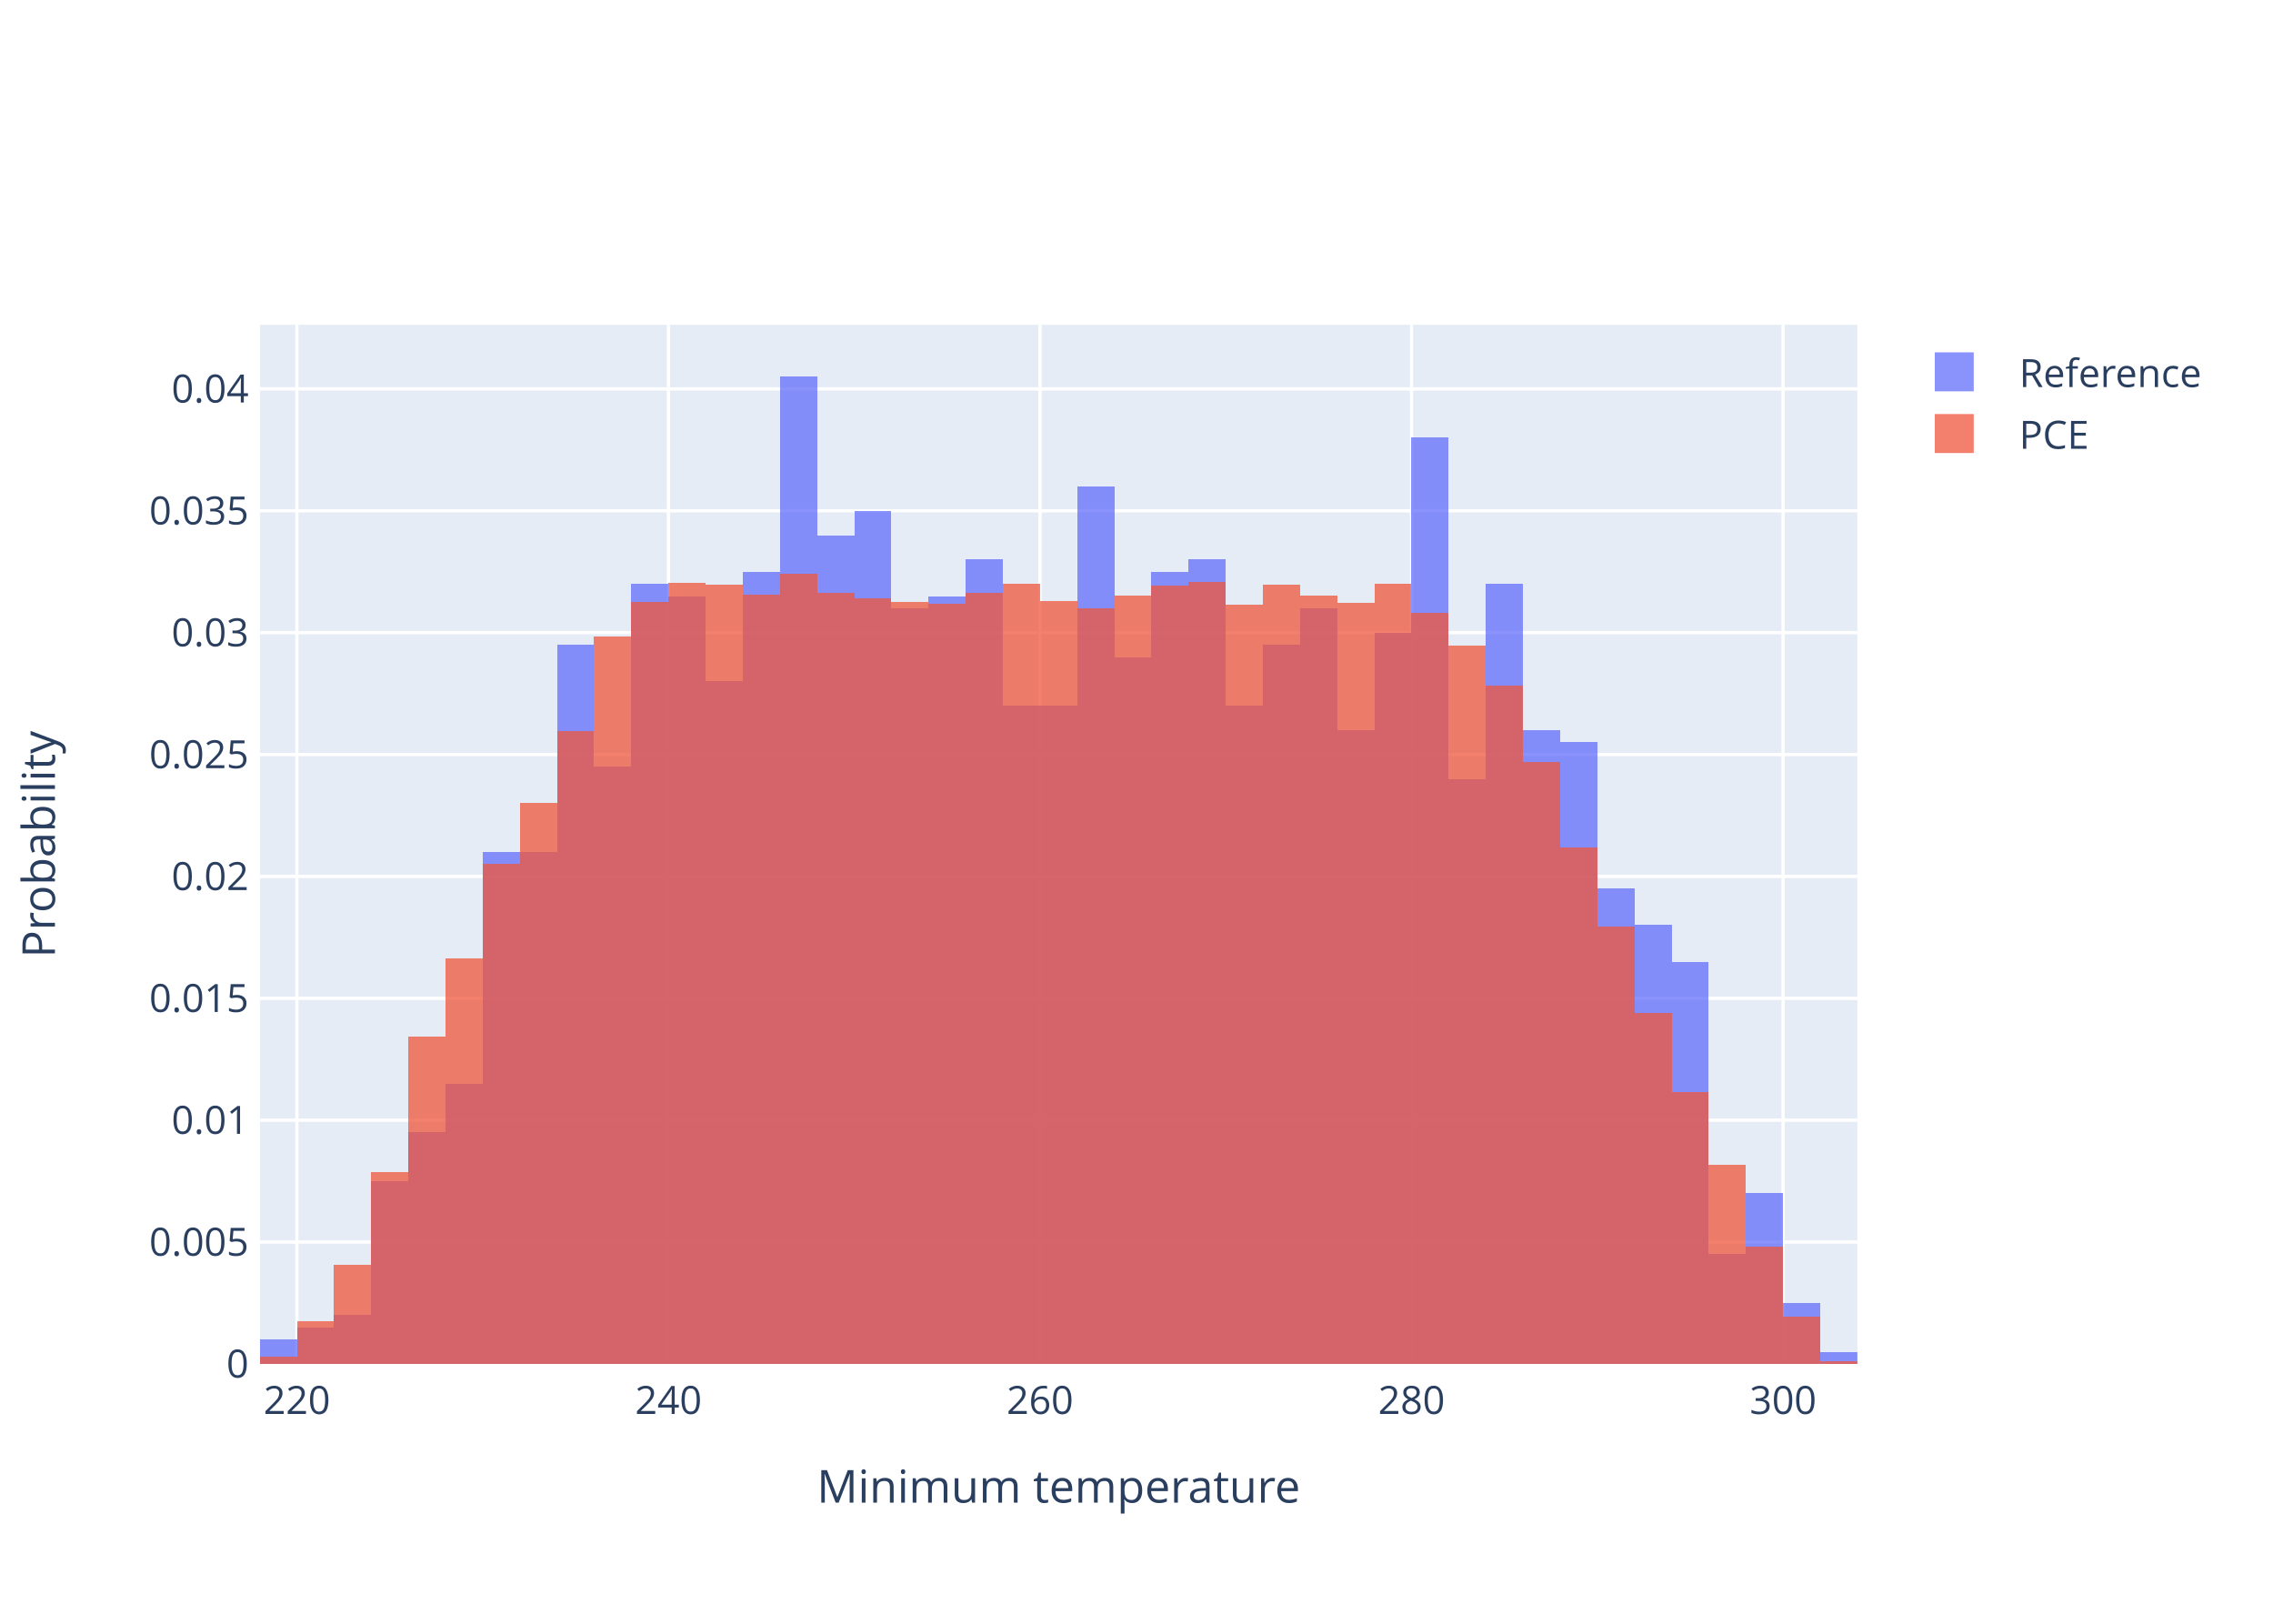
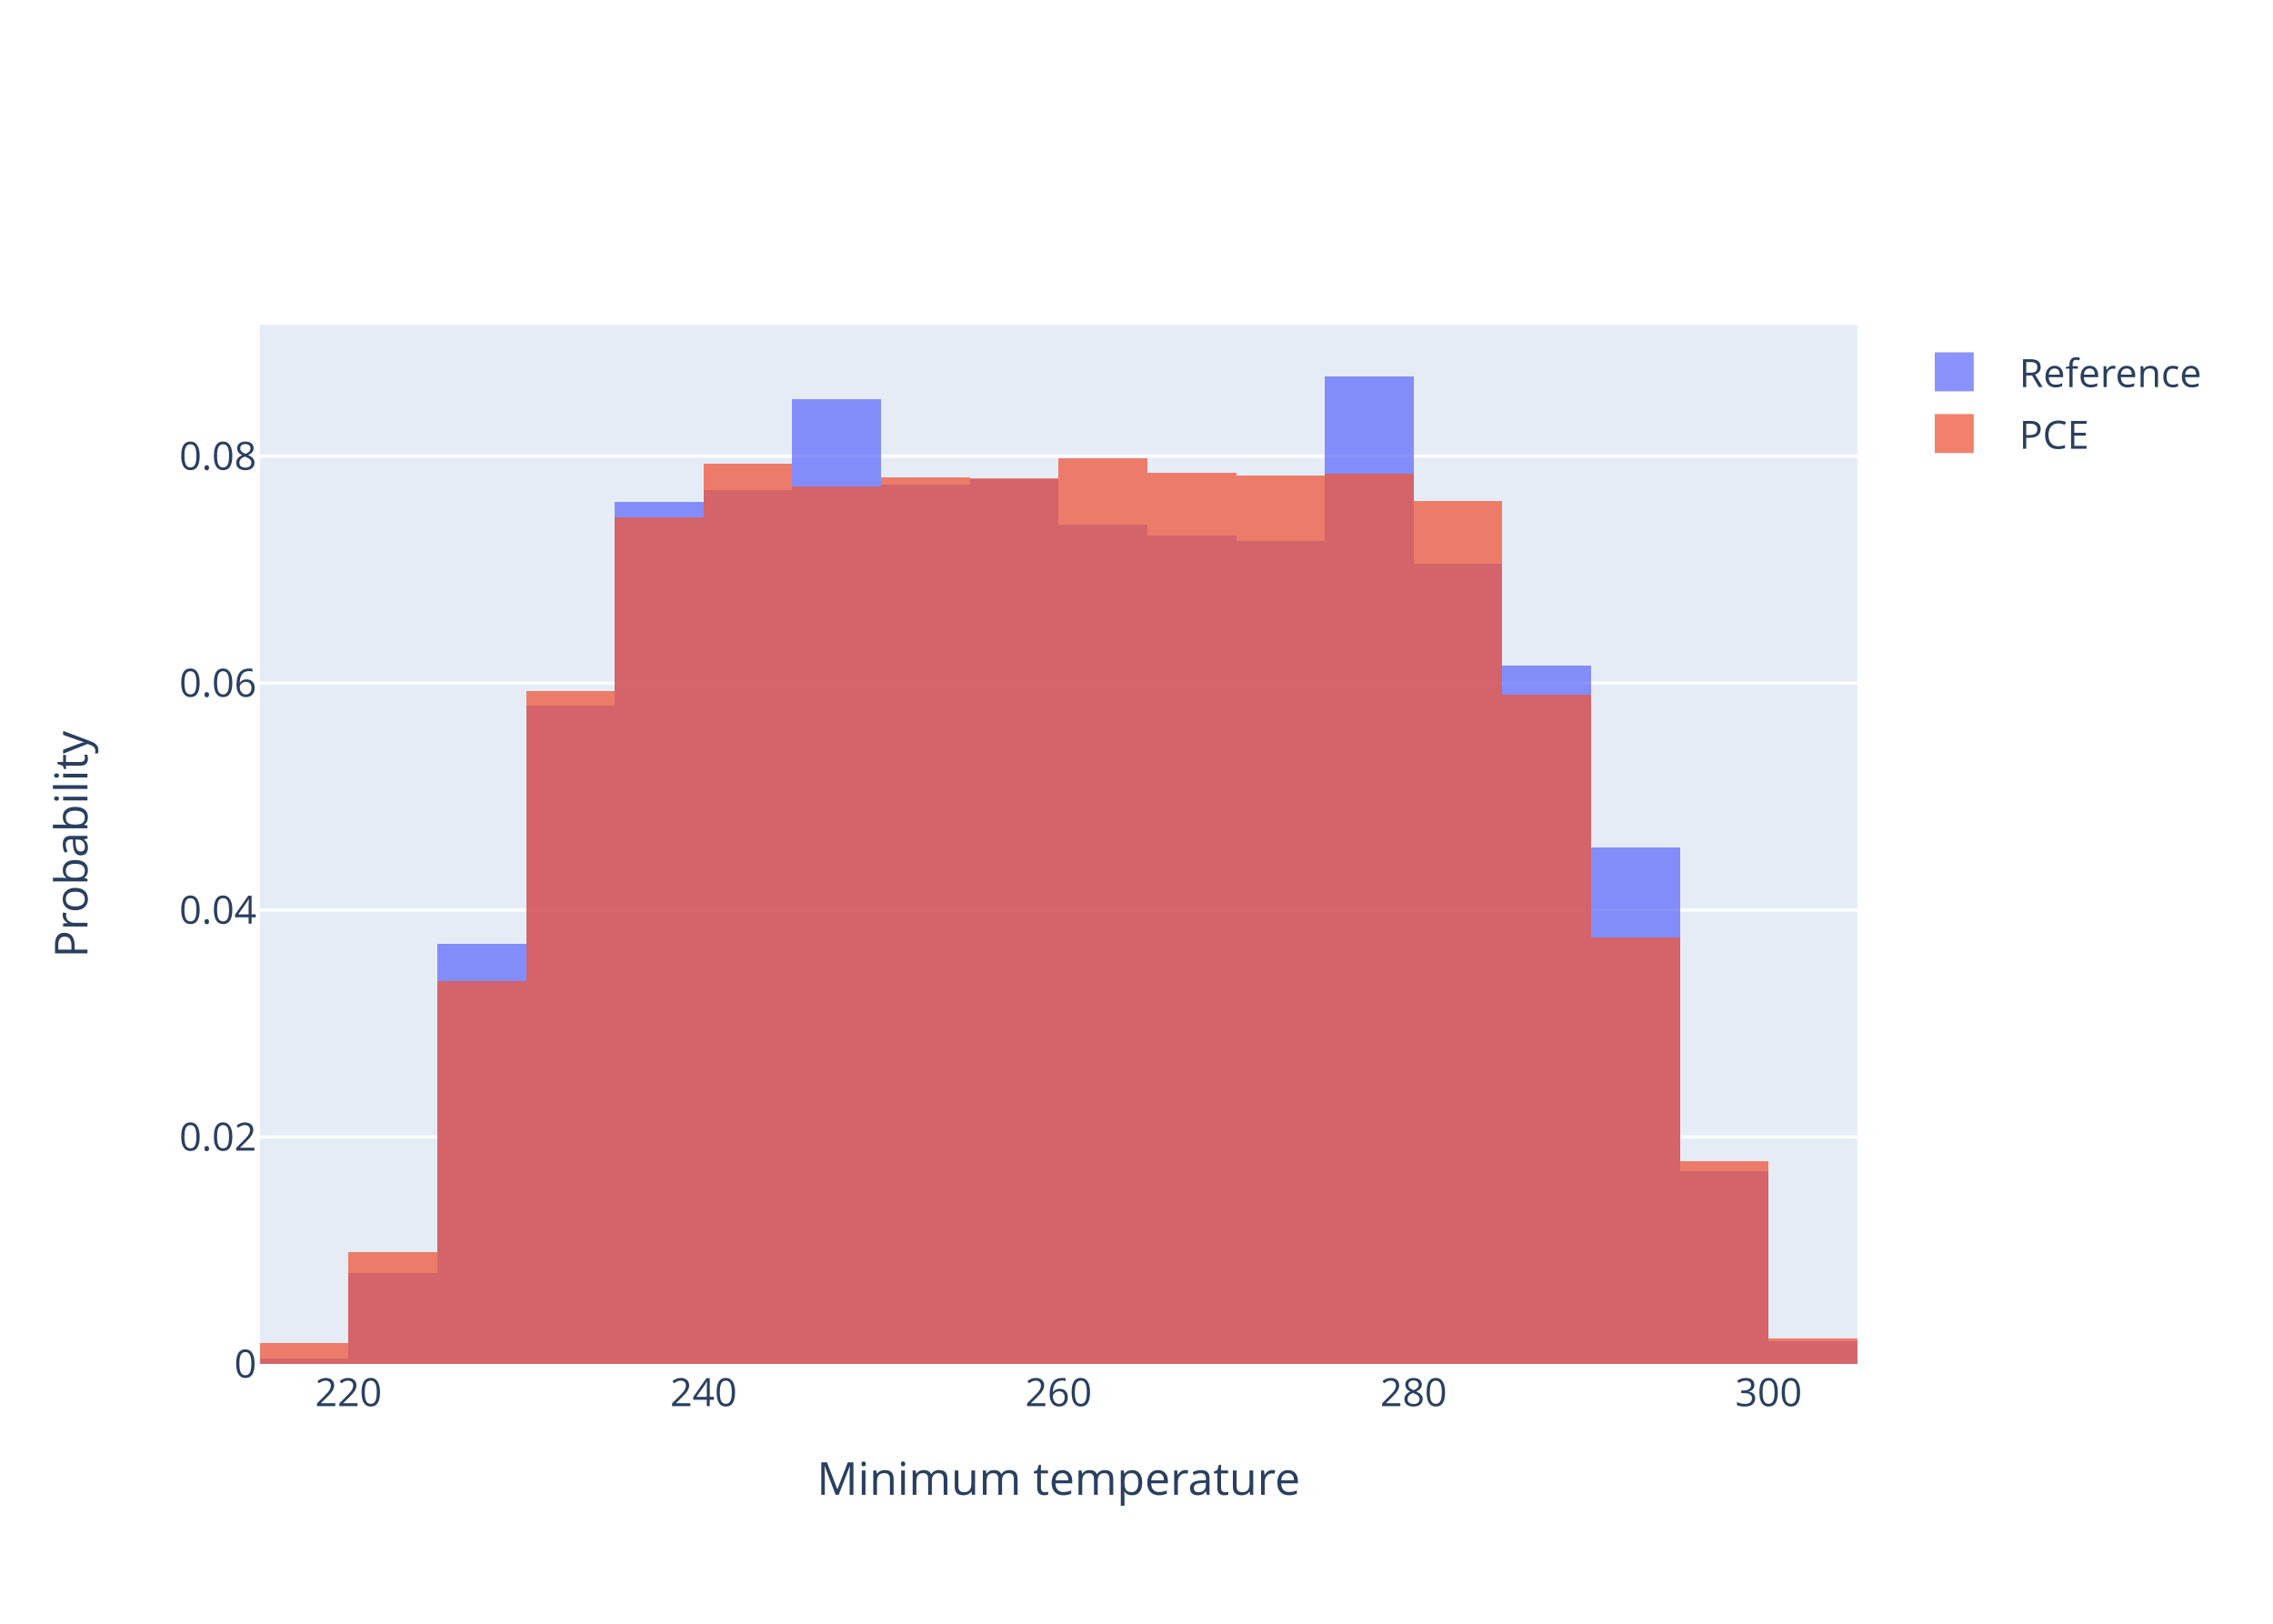
<svg xmlns="http://www.w3.org/2000/svg" class="main-svg" width="700" height="500" style="" viewBox="0 0 700 500">
  <rect x="0" y="0" width="700" height="500" style="fill: rgb(255, 255, 255); fill-opacity: 1;" />
-   <defs id="defs-2cd8eb">
+   <defs id="defs-0992e3">
    <g class="clips">
-       <clipPath id="clip2cd8ebxyplot" class="plotclip">
+       <clipPath id="clip0992e3xyplot" class="plotclip">
        <rect width="492" height="320" />
      </clipPath>
-       <clipPath class="axesclip" id="clip2cd8ebx">
+       <clipPath class="axesclip" id="clip0992e3x">
        <rect x="80" y="0" width="492" height="500" />
      </clipPath>
-       <clipPath class="axesclip" id="clip2cd8eby">
+       <clipPath class="axesclip" id="clip0992e3y">
        <rect x="0" y="100" width="700" height="320" />
      </clipPath>
-       <clipPath class="axesclip" id="clip2cd8ebxy">
+       <clipPath class="axesclip" id="clip0992e3xy">
        <rect x="80" y="100" width="492" height="320" />
      </clipPath>
    </g>
    <g class="gradients" />
  </defs>
  <g class="bglayer">
    <rect class="bg" x="80" y="100" width="492" height="320" style="fill: rgb(229, 236, 246); fill-opacity: 1; stroke-width: 0;" />
  </g>
  <g class="layer-below">
    <g class="imagelayer" />
    <g class="shapelayer" />
  </g>
  <g class="cartesianlayer">
    <g class="subplot xy">
      <g class="layer-subplot">
        <g class="shapelayer" />
        <g class="imagelayer" />
      </g>
      <g class="gridlayer">
-         <g class="x">
-           <path class="xgrid crisp" transform="translate(91.44,0)" d="M0,100v320" style="stroke: rgb(255, 255, 255); stroke-opacity: 1; stroke-width: 1px;" />
-           <path class="xgrid crisp" transform="translate(205.86,0)" d="M0,100v320" style="stroke: rgb(255, 255, 255); stroke-opacity: 1; stroke-width: 1px;" />
-           <path class="xgrid crisp" transform="translate(320.28,0)" d="M0,100v320" style="stroke: rgb(255, 255, 255); stroke-opacity: 1; stroke-width: 1px;" />
-           <path class="xgrid crisp" transform="translate(434.7,0)" d="M0,100v320" style="stroke: rgb(255, 255, 255); stroke-opacity: 1; stroke-width: 1px;" />
-           <path class="xgrid crisp" transform="translate(549.12,0)" d="M0,100v320" style="stroke: rgb(255, 255, 255); stroke-opacity: 1; stroke-width: 1px;" />
-         </g>
+         <g class="x" />
        <g class="y">
-           <path class="ygrid crisp" transform="translate(0,382.47)" d="M80,0h492" style="stroke: rgb(255, 255, 255); stroke-opacity: 1; stroke-width: 1px;" />
-           <path class="ygrid crisp" transform="translate(0,344.94)" d="M80,0h492" style="stroke: rgb(255, 255, 255); stroke-opacity: 1; stroke-width: 1px;" />
-           <path class="ygrid crisp" transform="translate(0,307.41)" d="M80,0h492" style="stroke: rgb(255, 255, 255); stroke-opacity: 1; stroke-width: 1px;" />
-           <path class="ygrid crisp" transform="translate(0,269.88)" d="M80,0h492" style="stroke: rgb(255, 255, 255); stroke-opacity: 1; stroke-width: 1px;" />
-           <path class="ygrid crisp" transform="translate(0,232.35)" d="M80,0h492" style="stroke: rgb(255, 255, 255); stroke-opacity: 1; stroke-width: 1px;" />
-           <path class="ygrid crisp" transform="translate(0,194.81)" d="M80,0h492" style="stroke: rgb(255, 255, 255); stroke-opacity: 1; stroke-width: 1px;" />
-           <path class="ygrid crisp" transform="translate(0,157.28)" d="M80,0h492" style="stroke: rgb(255, 255, 255); stroke-opacity: 1; stroke-width: 1px;" />
-           <path class="ygrid crisp" transform="translate(0,119.75)" d="M80,0h492" style="stroke: rgb(255, 255, 255); stroke-opacity: 1; stroke-width: 1px;" />
+           <path class="ygrid crisp" transform="translate(0,350.11)" d="M80,0h492" style="stroke: rgb(255, 255, 255); stroke-opacity: 1; stroke-width: 1px;" />
+           <path class="ygrid crisp" transform="translate(0,280.23)" d="M80,0h492" style="stroke: rgb(255, 255, 255); stroke-opacity: 1; stroke-width: 1px;" />
+           <path class="ygrid crisp" transform="translate(0,210.34)" d="M80,0h492" style="stroke: rgb(255, 255, 255); stroke-opacity: 1; stroke-width: 1px;" />
+           <path class="ygrid crisp" transform="translate(0,140.46)" d="M80,0h492" style="stroke: rgb(255, 255, 255); stroke-opacity: 1; stroke-width: 1px;" />
        </g>
      </g>
      <g class="zerolinelayer">
        <path class="yzl zl crisp" transform="translate(0,420)" d="M80,0h492" style="stroke: rgb(255, 255, 255); stroke-opacity: 1; stroke-width: 2px;" />
      </g>
      <path class="xlines-below" />
      <path class="ylines-below" />
      <g class="overlines-below" />
      <g class="xaxislayer-below" />
      <g class="yaxislayer-below" />
      <g class="overaxes-below" />
-       <g class="plot" transform="translate(80, 100)" clip-path="url('#clip2cd8ebxyplot')">
+       <g class="plot" transform="translate(80,100)" clip-path="url('#clip0992e3xyplot')">
        <g class="barlayer mlayer">
          <g class="trace bars" shape-rendering="crispEdges" style="opacity: 0.75;">
            <g class="points">
              <g class="point">
-                 <path d="M0,320V312.49H11.44V320Z" style="vector-effect: non-scaling-stroke; opacity: 1; stroke-width: 0px; fill: rgb(99, 110, 250); fill-opacity: 1;" />
-               </g>
-               <g class="point">
-                 <path d="M11.44,320V308.74H22.88V320Z" style="vector-effect: non-scaling-stroke; opacity: 1; stroke-width: 0px; fill: rgb(99, 110, 250); fill-opacity: 1;" />
-               </g>
-               <g class="point">
-                 <path d="M22.88,320V304.99H34.33V320Z" style="vector-effect: non-scaling-stroke; opacity: 1; stroke-width: 0px; fill: rgb(99, 110, 250); fill-opacity: 1;" />
-               </g>
-               <g class="point">
-                 <path d="M34.33,320V263.7H45.77V320Z" style="vector-effect: non-scaling-stroke; opacity: 1; stroke-width: 0px; fill: rgb(99, 110, 250); fill-opacity: 1;" />
-               </g>
-               <g class="point">
-                 <path d="M45.77,320V248.69H57.21V320Z" style="vector-effect: non-scaling-stroke; opacity: 1; stroke-width: 0px; fill: rgb(99, 110, 250); fill-opacity: 1;" />
-               </g>
-               <g class="point">
-                 <path d="M57.21,320V233.68H68.65V320Z" style="vector-effect: non-scaling-stroke; opacity: 1; stroke-width: 0px; fill: rgb(99, 110, 250); fill-opacity: 1;" />
-               </g>
-               <g class="point">
-                 <path d="M68.65,320V162.37H80.09V320Z" style="vector-effect: non-scaling-stroke; opacity: 1; stroke-width: 0px; fill: rgb(99, 110, 250); fill-opacity: 1;" />
-               </g>
-               <g class="point">
-                 <path d="M80.09,320V162.37H91.53V320Z" style="vector-effect: non-scaling-stroke; opacity: 1; stroke-width: 0px; fill: rgb(99, 110, 250); fill-opacity: 1;" />
-               </g>
-               <g class="point">
-                 <path d="M91.53,320V98.57H102.98V320Z" style="vector-effect: non-scaling-stroke; opacity: 1; stroke-width: 0px; fill: rgb(99, 110, 250); fill-opacity: 1;" />
-               </g>
-               <g class="point">
-                 <path d="M102.98,320V136.1H114.42V320Z" style="vector-effect: non-scaling-stroke; opacity: 1; stroke-width: 0px; fill: rgb(99, 110, 250); fill-opacity: 1;" />
-               </g>
-               <g class="point">
-                 <path d="M114.42,320V79.8H125.86V320Z" style="vector-effect: non-scaling-stroke; opacity: 1; stroke-width: 0px; fill: rgb(99, 110, 250); fill-opacity: 1;" />
-               </g>
-               <g class="point">
-                 <path d="M125.86,320V83.56H137.3V320Z" style="vector-effect: non-scaling-stroke; opacity: 1; stroke-width: 0px; fill: rgb(99, 110, 250); fill-opacity: 1;" />
-               </g>
-               <g class="point">
-                 <path d="M137.3,320V109.83H148.74V320Z" style="vector-effect: non-scaling-stroke; opacity: 1; stroke-width: 0px; fill: rgb(99, 110, 250); fill-opacity: 1;" />
-               </g>
-               <g class="point">
-                 <path d="M148.74,320V76.05H160.19V320Z" style="vector-effect: non-scaling-stroke; opacity: 1; stroke-width: 0px; fill: rgb(99, 110, 250); fill-opacity: 1;" />
-               </g>
-               <g class="point">
-                 <path d="M160.19,320V16H171.63V320Z" style="vector-effect: non-scaling-stroke; opacity: 1; stroke-width: 0px; fill: rgb(99, 110, 250); fill-opacity: 1;" />
-               </g>
-               <g class="point">
-                 <path d="M171.63,320V64.79H183.07V320Z" style="vector-effect: non-scaling-stroke; opacity: 1; stroke-width: 0px; fill: rgb(99, 110, 250); fill-opacity: 1;" />
-               </g>
-               <g class="point">
-                 <path d="M183.07,320V57.28H194.51V320Z" style="vector-effect: non-scaling-stroke; opacity: 1; stroke-width: 0px; fill: rgb(99, 110, 250); fill-opacity: 1;" />
-               </g>
-               <g class="point">
-                 <path d="M194.51,320V87.31H205.95V320Z" style="vector-effect: non-scaling-stroke; opacity: 1; stroke-width: 0px; fill: rgb(99, 110, 250); fill-opacity: 1;" />
-               </g>
-               <g class="point">
-                 <path d="M205.95,320V83.56H217.4V320Z" style="vector-effect: non-scaling-stroke; opacity: 1; stroke-width: 0px; fill: rgb(99, 110, 250); fill-opacity: 1;" />
-               </g>
-               <g class="point">
-                 <path d="M217.4,320V72.3H228.84V320Z" style="vector-effect: non-scaling-stroke; opacity: 1; stroke-width: 0px; fill: rgb(99, 110, 250); fill-opacity: 1;" />
-               </g>
-               <g class="point">
-                 <path d="M228.84,320V117.33H240.28V320Z" style="vector-effect: non-scaling-stroke; opacity: 1; stroke-width: 0px; fill: rgb(99, 110, 250); fill-opacity: 1;" />
-               </g>
-               <g class="point">
-                 <path d="M240.28,320V117.33H251.72V320Z" style="vector-effect: non-scaling-stroke; opacity: 1; stroke-width: 0px; fill: rgb(99, 110, 250); fill-opacity: 1;" />
-               </g>
-               <g class="point">
-                 <path d="M251.72,320V49.78H263.16V320Z" style="vector-effect: non-scaling-stroke; opacity: 1; stroke-width: 0px; fill: rgb(99, 110, 250); fill-opacity: 1;" />
-               </g>
-               <g class="point">
-                 <path d="M263.16,320V102.32H274.6V320Z" style="vector-effect: non-scaling-stroke; opacity: 1; stroke-width: 0px; fill: rgb(99, 110, 250); fill-opacity: 1;" />
-               </g>
-               <g class="point">
-                 <path d="M274.6,320V76.05H286.05V320Z" style="vector-effect: non-scaling-stroke; opacity: 1; stroke-width: 0px; fill: rgb(99, 110, 250); fill-opacity: 1;" />
-               </g>
-               <g class="point">
-                 <path d="M286.05,320V72.3H297.49V320Z" style="vector-effect: non-scaling-stroke; opacity: 1; stroke-width: 0px; fill: rgb(99, 110, 250); fill-opacity: 1;" />
-               </g>
-               <g class="point">
-                 <path d="M297.49,320V117.33H308.93V320Z" style="vector-effect: non-scaling-stroke; opacity: 1; stroke-width: 0px; fill: rgb(99, 110, 250); fill-opacity: 1;" />
-               </g>
-               <g class="point">
-                 <path d="M308.93,320V98.57H320.37V320Z" style="vector-effect: non-scaling-stroke; opacity: 1; stroke-width: 0px; fill: rgb(99, 110, 250); fill-opacity: 1;" />
-               </g>
-               <g class="point">
-                 <path d="M320.37,320V87.31H331.81V320Z" style="vector-effect: non-scaling-stroke; opacity: 1; stroke-width: 0px; fill: rgb(99, 110, 250); fill-opacity: 1;" />
-               </g>
-               <g class="point">
-                 <path d="M331.81,320V124.84H343.26V320Z" style="vector-effect: non-scaling-stroke; opacity: 1; stroke-width: 0px; fill: rgb(99, 110, 250); fill-opacity: 1;" />
-               </g>
-               <g class="point">
-                 <path d="M343.26,320V94.81H354.7V320Z" style="vector-effect: non-scaling-stroke; opacity: 1; stroke-width: 0px; fill: rgb(99, 110, 250); fill-opacity: 1;" />
-               </g>
-               <g class="point">
-                 <path d="M354.7,320V34.77H366.14V320Z" style="vector-effect: non-scaling-stroke; opacity: 1; stroke-width: 0px; fill: rgb(99, 110, 250); fill-opacity: 1;" />
-               </g>
-               <g class="point">
-                 <path d="M366.14,320V139.85H377.58V320Z" style="vector-effect: non-scaling-stroke; opacity: 1; stroke-width: 0px; fill: rgb(99, 110, 250); fill-opacity: 1;" />
-               </g>
-               <g class="point">
-                 <path d="M377.58,320V79.8H389.02V320Z" style="vector-effect: non-scaling-stroke; opacity: 1; stroke-width: 0px; fill: rgb(99, 110, 250); fill-opacity: 1;" />
-               </g>
-               <g class="point">
-                 <path d="M389.02,320V124.84H400.47V320Z" style="vector-effect: non-scaling-stroke; opacity: 1; stroke-width: 0px; fill: rgb(99, 110, 250); fill-opacity: 1;" />
-               </g>
-               <g class="point">
-                 <path d="M400.47,320V128.59H411.91V320Z" style="vector-effect: non-scaling-stroke; opacity: 1; stroke-width: 0px; fill: rgb(99, 110, 250); fill-opacity: 1;" />
-               </g>
-               <g class="point">
-                 <path d="M411.91,320V173.63H423.35V320Z" style="vector-effect: non-scaling-stroke; opacity: 1; stroke-width: 0px; fill: rgb(99, 110, 250); fill-opacity: 1;" />
-               </g>
-               <g class="point">
-                 <path d="M423.35,320V184.89H434.79V320Z" style="vector-effect: non-scaling-stroke; opacity: 1; stroke-width: 0px; fill: rgb(99, 110, 250); fill-opacity: 1;" />
-               </g>
-               <g class="point">
-                 <path d="M434.79,320V196.15H446.23V320Z" style="vector-effect: non-scaling-stroke; opacity: 1; stroke-width: 0px; fill: rgb(99, 110, 250); fill-opacity: 1;" />
-               </g>
-               <g class="point">
-                 <path d="M446.23,320V286.22H457.67V320Z" style="vector-effect: non-scaling-stroke; opacity: 1; stroke-width: 0px; fill: rgb(99, 110, 250); fill-opacity: 1;" />
-               </g>
-               <g class="point">
-                 <path d="M457.67,320V267.46H469.12V320Z" style="vector-effect: non-scaling-stroke; opacity: 1; stroke-width: 0px; fill: rgb(99, 110, 250); fill-opacity: 1;" />
-               </g>
-               <g class="point">
-                 <path d="M469.12,320V301.23H480.56V320Z" style="vector-effect: non-scaling-stroke; opacity: 1; stroke-width: 0px; fill: rgb(99, 110, 250); fill-opacity: 1;" />
-               </g>
-               <g class="point">
-                 <path d="M480.56,320V316.25H492V320Z" style="vector-effect: non-scaling-stroke; opacity: 1; stroke-width: 0px; fill: rgb(99, 110, 250); fill-opacity: 1;" />
+                 <path d="M0,320V318.25H27.33V320Z" style="vector-effect: non-scaling-stroke; opacity: 1; stroke-width: 0px; fill: rgb(99, 110, 250); fill-opacity: 1;" />
+               </g>
+               <g class="point">
+                 <path d="M27.33,320V292.05H54.67V320Z" style="vector-effect: non-scaling-stroke; opacity: 1; stroke-width: 0px; fill: rgb(99, 110, 250); fill-opacity: 1;" />
+               </g>
+               <g class="point">
+                 <path d="M54.67,320V190.71H82V320Z" style="vector-effect: non-scaling-stroke; opacity: 1; stroke-width: 0px; fill: rgb(99, 110, 250); fill-opacity: 1;" />
+               </g>
+               <g class="point">
+                 <path d="M82,320V117.33H109.33V320Z" style="vector-effect: non-scaling-stroke; opacity: 1; stroke-width: 0px; fill: rgb(99, 110, 250); fill-opacity: 1;" />
+               </g>
+               <g class="point">
+                 <path d="M109.33,320V54.44H136.67V320Z" style="vector-effect: non-scaling-stroke; opacity: 1; stroke-width: 0px; fill: rgb(99, 110, 250); fill-opacity: 1;" />
+               </g>
+               <g class="point">
+                 <path d="M136.67,320V50.94H164V320Z" style="vector-effect: non-scaling-stroke; opacity: 1; stroke-width: 0px; fill: rgb(99, 110, 250); fill-opacity: 1;" />
+               </g>
+               <g class="point">
+                 <path d="M164,320V22.99H191.33V320Z" style="vector-effect: non-scaling-stroke; opacity: 1; stroke-width: 0px; fill: rgb(99, 110, 250); fill-opacity: 1;" />
+               </g>
+               <g class="point">
+                 <path d="M191.33,320V49.2H218.67V320Z" style="vector-effect: non-scaling-stroke; opacity: 1; stroke-width: 0px; fill: rgb(99, 110, 250); fill-opacity: 1;" />
+               </g>
+               <g class="point">
+                 <path d="M218.67,320V47.45H246V320Z" style="vector-effect: non-scaling-stroke; opacity: 1; stroke-width: 0px; fill: rgb(99, 110, 250); fill-opacity: 1;" />
+               </g>
+               <g class="point">
+                 <path d="M246,320V61.43H273.33V320Z" style="vector-effect: non-scaling-stroke; opacity: 1; stroke-width: 0px; fill: rgb(99, 110, 250); fill-opacity: 1;" />
+               </g>
+               <g class="point">
+                 <path d="M273.33,320V64.92H300.67V320Z" style="vector-effect: non-scaling-stroke; opacity: 1; stroke-width: 0px; fill: rgb(99, 110, 250); fill-opacity: 1;" />
+               </g>
+               <g class="point">
+                 <path d="M300.67,320V66.67H328V320Z" style="vector-effect: non-scaling-stroke; opacity: 1; stroke-width: 0px; fill: rgb(99, 110, 250); fill-opacity: 1;" />
+               </g>
+               <g class="point">
+                 <path d="M328,320V16H355.33V320Z" style="vector-effect: non-scaling-stroke; opacity: 1; stroke-width: 0px; fill: rgb(99, 110, 250); fill-opacity: 1;" />
+               </g>
+               <g class="point">
+                 <path d="M355.33,320V73.66H382.67V320Z" style="vector-effect: non-scaling-stroke; opacity: 1; stroke-width: 0px; fill: rgb(99, 110, 250); fill-opacity: 1;" />
+               </g>
+               <g class="point">
+                 <path d="M382.67,320V105.1H410V320Z" style="vector-effect: non-scaling-stroke; opacity: 1; stroke-width: 0px; fill: rgb(99, 110, 250); fill-opacity: 1;" />
+               </g>
+               <g class="point">
+                 <path d="M410,320V161.01H437.33V320Z" style="vector-effect: non-scaling-stroke; opacity: 1; stroke-width: 0px; fill: rgb(99, 110, 250); fill-opacity: 1;" />
+               </g>
+               <g class="point">
+                 <path d="M437.33,320V260.6H464.67V320Z" style="vector-effect: non-scaling-stroke; opacity: 1; stroke-width: 0px; fill: rgb(99, 110, 250); fill-opacity: 1;" />
+               </g>
+               <g class="point">
+                 <path d="M464.67,320V313.01H492V320Z" style="vector-effect: non-scaling-stroke; opacity: 1; stroke-width: 0px; fill: rgb(99, 110, 250); fill-opacity: 1;" />
              </g>
            </g>
          </g>
          <g class="trace bars" shape-rendering="crispEdges" style="opacity: 0.75;">
            <g class="points">
              <g class="point">
-                 <path d="M0,320V317.9H11.44V320Z" style="vector-effect: non-scaling-stroke; opacity: 1; stroke-width: 0px; fill: rgb(239, 85, 59); fill-opacity: 1;" />
-               </g>
-               <g class="point">
-                 <path d="M11.44,320V306.94H22.88V320Z" style="vector-effect: non-scaling-stroke; opacity: 1; stroke-width: 0px; fill: rgb(239, 85, 59); fill-opacity: 1;" />
-               </g>
-               <g class="point">
-                 <path d="M22.88,320V289.6H34.33V320Z" style="vector-effect: non-scaling-stroke; opacity: 1; stroke-width: 0px; fill: rgb(239, 85, 59); fill-opacity: 1;" />
-               </g>
-               <g class="point">
-                 <path d="M34.33,320V260.85H45.77V320Z" style="vector-effect: non-scaling-stroke; opacity: 1; stroke-width: 0px; fill: rgb(239, 85, 59); fill-opacity: 1;" />
-               </g>
-               <g class="point">
-                 <path d="M45.77,320V219.12H57.21V320Z" style="vector-effect: non-scaling-stroke; opacity: 1; stroke-width: 0px; fill: rgb(239, 85, 59); fill-opacity: 1;" />
-               </g>
-               <g class="point">
-                 <path d="M57.21,320V195.02H68.65V320Z" style="vector-effect: non-scaling-stroke; opacity: 1; stroke-width: 0px; fill: rgb(239, 85, 59); fill-opacity: 1;" />
-               </g>
-               <g class="point">
-                 <path d="M68.65,320V165.9H80.09V320Z" style="vector-effect: non-scaling-stroke; opacity: 1; stroke-width: 0px; fill: rgb(239, 85, 59); fill-opacity: 1;" />
-               </g>
-               <g class="point">
-                 <path d="M80.09,320V147.28H91.53V320Z" style="vector-effect: non-scaling-stroke; opacity: 1; stroke-width: 0px; fill: rgb(239, 85, 59); fill-opacity: 1;" />
-               </g>
-               <g class="point">
-                 <path d="M91.53,320V125.06H102.98V320Z" style="vector-effect: non-scaling-stroke; opacity: 1; stroke-width: 0px; fill: rgb(239, 85, 59); fill-opacity: 1;" />
-               </g>
-               <g class="point">
-                 <path d="M102.98,320V96.09H114.42V320Z" style="vector-effect: non-scaling-stroke; opacity: 1; stroke-width: 0px; fill: rgb(239, 85, 59); fill-opacity: 1;" />
-               </g>
-               <g class="point">
-                 <path d="M114.42,320V85.43H125.86V320Z" style="vector-effect: non-scaling-stroke; opacity: 1; stroke-width: 0px; fill: rgb(239, 85, 59); fill-opacity: 1;" />
-               </g>
-               <g class="point">
-                 <path d="M125.86,320V79.35H137.3V320Z" style="vector-effect: non-scaling-stroke; opacity: 1; stroke-width: 0px; fill: rgb(239, 85, 59); fill-opacity: 1;" />
-               </g>
-               <g class="point">
-                 <path d="M137.3,320V79.95H148.74V320Z" style="vector-effect: non-scaling-stroke; opacity: 1; stroke-width: 0px; fill: rgb(239, 85, 59); fill-opacity: 1;" />
-               </g>
-               <g class="point">
-                 <path d="M148.74,320V83.26H160.19V320Z" style="vector-effect: non-scaling-stroke; opacity: 1; stroke-width: 0px; fill: rgb(239, 85, 59); fill-opacity: 1;" />
-               </g>
-               <g class="point">
-                 <path d="M160.19,320V76.72H171.63V320Z" style="vector-effect: non-scaling-stroke; opacity: 1; stroke-width: 0px; fill: rgb(239, 85, 59); fill-opacity: 1;" />
-               </g>
-               <g class="point">
-                 <path d="M171.63,320V82.43H183.07V320Z" style="vector-effect: non-scaling-stroke; opacity: 1; stroke-width: 0px; fill: rgb(239, 85, 59); fill-opacity: 1;" />
-               </g>
-               <g class="point">
-                 <path d="M183.07,320V84.16H194.51V320Z" style="vector-effect: non-scaling-stroke; opacity: 1; stroke-width: 0px; fill: rgb(239, 85, 59); fill-opacity: 1;" />
-               </g>
-               <g class="point">
-                 <path d="M194.51,320V85.28H205.95V320Z" style="vector-effect: non-scaling-stroke; opacity: 1; stroke-width: 0px; fill: rgb(239, 85, 59); fill-opacity: 1;" />
-               </g>
-               <g class="point">
-                 <path d="M205.95,320V86.03H217.4V320Z" style="vector-effect: non-scaling-stroke; opacity: 1; stroke-width: 0px; fill: rgb(239, 85, 59); fill-opacity: 1;" />
-               </g>
-               <g class="point">
-                 <path d="M217.4,320V82.5H228.84V320Z" style="vector-effect: non-scaling-stroke; opacity: 1; stroke-width: 0px; fill: rgb(239, 85, 59); fill-opacity: 1;" />
-               </g>
-               <g class="point">
-                 <path d="M228.84,320V79.65H240.28V320Z" style="vector-effect: non-scaling-stroke; opacity: 1; stroke-width: 0px; fill: rgb(239, 85, 59); fill-opacity: 1;" />
-               </g>
-               <g class="point">
-                 <path d="M240.28,320V85.13H251.72V320Z" style="vector-effect: non-scaling-stroke; opacity: 1; stroke-width: 0px; fill: rgb(239, 85, 59); fill-opacity: 1;" />
-               </g>
-               <g class="point">
-                 <path d="M251.72,320V87.23H263.16V320Z" style="vector-effect: non-scaling-stroke; opacity: 1; stroke-width: 0px; fill: rgb(239, 85, 59); fill-opacity: 1;" />
-               </g>
-               <g class="point">
-                 <path d="M263.16,320V83.33H274.6V320Z" style="vector-effect: non-scaling-stroke; opacity: 1; stroke-width: 0px; fill: rgb(239, 85, 59); fill-opacity: 1;" />
-               </g>
-               <g class="point">
-                 <path d="M274.6,320V80.33H286.05V320Z" style="vector-effect: non-scaling-stroke; opacity: 1; stroke-width: 0px; fill: rgb(239, 85, 59); fill-opacity: 1;" />
-               </g>
-               <g class="point">
-                 <path d="M286.05,320V79.13H297.49V320Z" style="vector-effect: non-scaling-stroke; opacity: 1; stroke-width: 0px; fill: rgb(239, 85, 59); fill-opacity: 1;" />
-               </g>
-               <g class="point">
-                 <path d="M297.49,320V86.26H308.93V320Z" style="vector-effect: non-scaling-stroke; opacity: 1; stroke-width: 0px; fill: rgb(239, 85, 59); fill-opacity: 1;" />
-               </g>
-               <g class="point">
-                 <path d="M308.93,320V80.1H320.37V320Z" style="vector-effect: non-scaling-stroke; opacity: 1; stroke-width: 0px; fill: rgb(239, 85, 59); fill-opacity: 1;" />
-               </g>
-               <g class="point">
-                 <path d="M320.37,320V83.41H331.81V320Z" style="vector-effect: non-scaling-stroke; opacity: 1; stroke-width: 0px; fill: rgb(239, 85, 59); fill-opacity: 1;" />
-               </g>
-               <g class="point">
-                 <path d="M331.81,320V85.66H343.26V320Z" style="vector-effect: non-scaling-stroke; opacity: 1; stroke-width: 0px; fill: rgb(239, 85, 59); fill-opacity: 1;" />
-               </g>
-               <g class="point">
-                 <path d="M343.26,320V79.88H354.7V320Z" style="vector-effect: non-scaling-stroke; opacity: 1; stroke-width: 0px; fill: rgb(239, 85, 59); fill-opacity: 1;" />
-               </g>
-               <g class="point">
-                 <path d="M354.7,320V88.81H366.14V320Z" style="vector-effect: non-scaling-stroke; opacity: 1; stroke-width: 0px; fill: rgb(239, 85, 59); fill-opacity: 1;" />
-               </g>
-               <g class="point">
-                 <path d="M366.14,320V98.72H377.58V320Z" style="vector-effect: non-scaling-stroke; opacity: 1; stroke-width: 0px; fill: rgb(239, 85, 59); fill-opacity: 1;" />
-               </g>
-               <g class="point">
-                 <path d="M377.58,320V111.1H389.02V320Z" style="vector-effect: non-scaling-stroke; opacity: 1; stroke-width: 0px; fill: rgb(239, 85, 59); fill-opacity: 1;" />
-               </g>
-               <g class="point">
-                 <path d="M389.02,320V134.6H400.47V320Z" style="vector-effect: non-scaling-stroke; opacity: 1; stroke-width: 0px; fill: rgb(239, 85, 59); fill-opacity: 1;" />
-               </g>
-               <g class="point">
-                 <path d="M400.47,320V161.02H411.91V320Z" style="vector-effect: non-scaling-stroke; opacity: 1; stroke-width: 0px; fill: rgb(239, 85, 59); fill-opacity: 1;" />
-               </g>
-               <g class="point">
-                 <path d="M411.91,320V185.26H423.35V320Z" style="vector-effect: non-scaling-stroke; opacity: 1; stroke-width: 0px; fill: rgb(239, 85, 59); fill-opacity: 1;" />
-               </g>
-               <g class="point">
-                 <path d="M423.35,320V211.99H434.79V320Z" style="vector-effect: non-scaling-stroke; opacity: 1; stroke-width: 0px; fill: rgb(239, 85, 59); fill-opacity: 1;" />
-               </g>
-               <g class="point">
-                 <path d="M434.79,320V236.23H446.23V320Z" style="vector-effect: non-scaling-stroke; opacity: 1; stroke-width: 0px; fill: rgb(239, 85, 59); fill-opacity: 1;" />
-               </g>
-               <g class="point">
-                 <path d="M446.23,320V258.75H457.67V320Z" style="vector-effect: non-scaling-stroke; opacity: 1; stroke-width: 0px; fill: rgb(239, 85, 59); fill-opacity: 1;" />
-               </g>
-               <g class="point">
-                 <path d="M457.67,320V283.82H469.12V320Z" style="vector-effect: non-scaling-stroke; opacity: 1; stroke-width: 0px; fill: rgb(239, 85, 59); fill-opacity: 1;" />
-               </g>
-               <g class="point">
-                 <path d="M469.12,320V305.36H480.56V320Z" style="vector-effect: non-scaling-stroke; opacity: 1; stroke-width: 0px; fill: rgb(239, 85, 59); fill-opacity: 1;" />
-               </g>
-               <g class="point">
-                 <path d="M480.56,320V319.17H492V320Z" style="vector-effect: non-scaling-stroke; opacity: 1; stroke-width: 0px; fill: rgb(239, 85, 59); fill-opacity: 1;" />
+                 <path d="M0,320V313.43H27.33V320Z" style="vector-effect: non-scaling-stroke; opacity: 1; stroke-width: 0px; fill: rgb(239, 85, 59); fill-opacity: 1;" />
+               </g>
+               <g class="point">
+                 <path d="M27.33,320V285.55H54.67V320Z" style="vector-effect: non-scaling-stroke; opacity: 1; stroke-width: 0px; fill: rgb(239, 85, 59); fill-opacity: 1;" />
+               </g>
+               <g class="point">
+                 <path d="M54.67,320V202.17H82V320Z" style="vector-effect: non-scaling-stroke; opacity: 1; stroke-width: 0px; fill: rgb(239, 85, 59); fill-opacity: 1;" />
+               </g>
+               <g class="point">
+                 <path d="M82,320V112.69H109.33V320Z" style="vector-effect: non-scaling-stroke; opacity: 1; stroke-width: 0px; fill: rgb(239, 85, 59); fill-opacity: 1;" />
+               </g>
+               <g class="point">
+                 <path d="M109.33,320V59.29H136.67V320Z" style="vector-effect: non-scaling-stroke; opacity: 1; stroke-width: 0px; fill: rgb(239, 85, 59); fill-opacity: 1;" />
+               </g>
+               <g class="point">
+                 <path d="M136.67,320V42.87H164V320Z" style="vector-effect: non-scaling-stroke; opacity: 1; stroke-width: 0px; fill: rgb(239, 85, 59); fill-opacity: 1;" />
+               </g>
+               <g class="point">
+                 <path d="M164,320V49.79H191.33V320Z" style="vector-effect: non-scaling-stroke; opacity: 1; stroke-width: 0px; fill: rgb(239, 85, 59); fill-opacity: 1;" />
+               </g>
+               <g class="point">
+                 <path d="M191.33,320V46.89H218.67V320Z" style="vector-effect: non-scaling-stroke; opacity: 1; stroke-width: 0px; fill: rgb(239, 85, 59); fill-opacity: 1;" />
+               </g>
+               <g class="point">
+                 <path d="M218.67,320V47.2H246V320Z" style="vector-effect: non-scaling-stroke; opacity: 1; stroke-width: 0px; fill: rgb(239, 85, 59); fill-opacity: 1;" />
+               </g>
+               <g class="point">
+                 <path d="M246,320V41.19H273.33V320Z" style="vector-effect: non-scaling-stroke; opacity: 1; stroke-width: 0px; fill: rgb(239, 85, 59); fill-opacity: 1;" />
+               </g>
+               <g class="point">
+                 <path d="M273.33,320V45.7H300.67V320Z" style="vector-effect: non-scaling-stroke; opacity: 1; stroke-width: 0px; fill: rgb(239, 85, 59); fill-opacity: 1;" />
+               </g>
+               <g class="point">
+                 <path d="M300.67,320V46.4H328V320Z" style="vector-effect: non-scaling-stroke; opacity: 1; stroke-width: 0px; fill: rgb(239, 85, 59); fill-opacity: 1;" />
+               </g>
+               <g class="point">
+                 <path d="M328,320V45.98H355.33V320Z" style="vector-effect: non-scaling-stroke; opacity: 1; stroke-width: 0px; fill: rgb(239, 85, 59); fill-opacity: 1;" />
+               </g>
+               <g class="point">
+                 <path d="M355.33,320V54.3H382.67V320Z" style="vector-effect: non-scaling-stroke; opacity: 1; stroke-width: 0px; fill: rgb(239, 85, 59); fill-opacity: 1;" />
+               </g>
+               <g class="point">
+                 <path d="M382.67,320V113.8H410V320Z" style="vector-effect: non-scaling-stroke; opacity: 1; stroke-width: 0px; fill: rgb(239, 85, 59); fill-opacity: 1;" />
+               </g>
+               <g class="point">
+                 <path d="M410,320V188.72H437.33V320Z" style="vector-effect: non-scaling-stroke; opacity: 1; stroke-width: 0px; fill: rgb(239, 85, 59); fill-opacity: 1;" />
+               </g>
+               <g class="point">
+                 <path d="M437.33,320V257.7H464.67V320Z" style="vector-effect: non-scaling-stroke; opacity: 1; stroke-width: 0px; fill: rgb(239, 85, 59); fill-opacity: 1;" />
+               </g>
+               <g class="point">
+                 <path d="M464.67,320V312.07H492V320Z" style="vector-effect: non-scaling-stroke; opacity: 1; stroke-width: 0px; fill: rgb(239, 85, 59); fill-opacity: 1;" />
              </g>
            </g>
          </g>
        </g>
      </g>
      <g class="overplot" />
-       <path class="xlines-above crisp" style="fill: none; stroke-width: 1px; stroke: rgb(255, 255, 255); stroke-opacity: 1;" d="M79,420.5H572" />
-       <path class="ylines-above crisp" style="fill: none; stroke-width: 1px; stroke: rgb(255, 255, 255); stroke-opacity: 1;" d="M79.5,100V420" />
+       <path class="xlines-above crisp" style="fill: none;" d="M0,0" />
+       <path class="ylines-above crisp" style="fill: none;" d="M0,0" />
      <g class="overlines-above" />
      <g class="xaxislayer-above">
        <g class="xtick">
-           <text text-anchor="middle" x="0" y="435.4" transform="translate(91.44,0)" style="font-family: 'Open Sans', verdana, arial, sans-serif; font-size: 12px; fill: rgb(42, 63, 95); fill-opacity: 1; white-space: pre;">220</text>
-         </g>
-         <g class="xtick">
-           <text text-anchor="middle" x="0" y="435.4" transform="translate(205.86,0)" style="font-family: 'Open Sans', verdana, arial, sans-serif; font-size: 12px; fill: rgb(42, 63, 95); fill-opacity: 1; white-space: pre;">240</text>
-         </g>
-         <g class="xtick">
-           <text text-anchor="middle" x="0" y="435.4" transform="translate(320.28,0)" style="font-family: 'Open Sans', verdana, arial, sans-serif; font-size: 12px; fill: rgb(42, 63, 95); fill-opacity: 1; white-space: pre;">260</text>
-         </g>
-         <g class="xtick">
-           <text text-anchor="middle" x="0" y="435.4" transform="translate(434.7,0)" style="font-family: 'Open Sans', verdana, arial, sans-serif; font-size: 12px; fill: rgb(42, 63, 95); fill-opacity: 1; white-space: pre;">280</text>
-         </g>
-         <g class="xtick">
-           <text text-anchor="middle" x="0" y="435.4" transform="translate(549.12,0)" style="font-family: 'Open Sans', verdana, arial, sans-serif; font-size: 12px; fill: rgb(42, 63, 95); fill-opacity: 1; white-space: pre;">300</text>
+           <text text-anchor="middle" x="0" y="433" transform="translate(107.33,0)" style="font-family: 'Open Sans', verdana, arial, sans-serif; font-size: 12px; fill: rgb(42, 63, 95); fill-opacity: 1; white-space: pre;">220</text>
+         </g>
+         <g class="xtick">
+           <text text-anchor="middle" x="0" y="433" transform="translate(216.67,0)" style="font-family: 'Open Sans', verdana, arial, sans-serif; font-size: 12px; fill: rgb(42, 63, 95); fill-opacity: 1; white-space: pre;">240</text>
+         </g>
+         <g class="xtick">
+           <text text-anchor="middle" x="0" y="433" transform="translate(326,0)" style="font-family: 'Open Sans', verdana, arial, sans-serif; font-size: 12px; fill: rgb(42, 63, 95); fill-opacity: 1; white-space: pre;">260</text>
+         </g>
+         <g class="xtick">
+           <text text-anchor="middle" x="0" y="433" transform="translate(435.33,0)" style="font-family: 'Open Sans', verdana, arial, sans-serif; font-size: 12px; fill: rgb(42, 63, 95); fill-opacity: 1; white-space: pre;">280</text>
+         </g>
+         <g class="xtick">
+           <text text-anchor="middle" x="0" y="433" transform="translate(544.67,0)" style="font-family: 'Open Sans', verdana, arial, sans-serif; font-size: 12px; fill: rgb(42, 63, 95); fill-opacity: 1; white-space: pre;">300</text>
        </g>
      </g>
      <g class="yaxislayer-above">
        <g class="ytick">
-           <text text-anchor="end" x="76.6" y="4.2" transform="translate(0,420)" style="font-family: 'Open Sans', verdana, arial, sans-serif; font-size: 12px; fill: rgb(42, 63, 95); fill-opacity: 1; white-space: pre;">0</text>
-         </g>
-         <g class="ytick">
-           <text text-anchor="end" x="76.6" y="4.2" transform="translate(0,382.47)" style="font-family: 'Open Sans', verdana, arial, sans-serif; font-size: 12px; fill: rgb(42, 63, 95); fill-opacity: 1; white-space: pre;">0.005</text>
-         </g>
-         <g class="ytick">
-           <text text-anchor="end" x="76.6" y="4.2" transform="translate(0,344.94)" style="font-family: 'Open Sans', verdana, arial, sans-serif; font-size: 12px; fill: rgb(42, 63, 95); fill-opacity: 1; white-space: pre;">0.01</text>
-         </g>
-         <g class="ytick">
-           <text text-anchor="end" x="76.6" y="4.2" transform="translate(0,307.41)" style="font-family: 'Open Sans', verdana, arial, sans-serif; font-size: 12px; fill: rgb(42, 63, 95); fill-opacity: 1; white-space: pre;">0.015</text>
-         </g>
-         <g class="ytick">
-           <text text-anchor="end" x="76.6" y="4.2" transform="translate(0,269.88)" style="font-family: 'Open Sans', verdana, arial, sans-serif; font-size: 12px; fill: rgb(42, 63, 95); fill-opacity: 1; white-space: pre;">0.02</text>
-         </g>
-         <g class="ytick">
-           <text text-anchor="end" x="76.6" y="4.2" transform="translate(0,232.35)" style="font-family: 'Open Sans', verdana, arial, sans-serif; font-size: 12px; fill: rgb(42, 63, 95); fill-opacity: 1; white-space: pre;">0.025</text>
-         </g>
-         <g class="ytick">
-           <text text-anchor="end" x="76.6" y="4.2" transform="translate(0,194.81)" style="font-family: 'Open Sans', verdana, arial, sans-serif; font-size: 12px; fill: rgb(42, 63, 95); fill-opacity: 1; white-space: pre;">0.03</text>
-         </g>
-         <g class="ytick">
-           <text text-anchor="end" x="76.6" y="4.2" transform="translate(0,157.28)" style="font-family: 'Open Sans', verdana, arial, sans-serif; font-size: 12px; fill: rgb(42, 63, 95); fill-opacity: 1; white-space: pre;">0.035</text>
-         </g>
-         <g class="ytick">
-           <text text-anchor="end" x="76.6" y="4.2" transform="translate(0,119.75)" style="font-family: 'Open Sans', verdana, arial, sans-serif; font-size: 12px; fill: rgb(42, 63, 95); fill-opacity: 1; white-space: pre;">0.04</text>
+           <text text-anchor="end" x="79" y="4.2" transform="translate(0,420)" style="font-family: 'Open Sans', verdana, arial, sans-serif; font-size: 12px; fill: rgb(42, 63, 95); fill-opacity: 1; white-space: pre;">0</text>
+         </g>
+         <g class="ytick">
+           <text text-anchor="end" x="79" y="4.2" transform="translate(0,350.11)" style="font-family: 'Open Sans', verdana, arial, sans-serif; font-size: 12px; fill: rgb(42, 63, 95); fill-opacity: 1; white-space: pre;">0.02</text>
+         </g>
+         <g class="ytick">
+           <text text-anchor="end" x="79" y="4.2" transform="translate(0,280.23)" style="font-family: 'Open Sans', verdana, arial, sans-serif; font-size: 12px; fill: rgb(42, 63, 95); fill-opacity: 1; white-space: pre;">0.04</text>
+         </g>
+         <g class="ytick">
+           <text text-anchor="end" x="79" y="4.2" transform="translate(0,210.34)" style="font-family: 'Open Sans', verdana, arial, sans-serif; font-size: 12px; fill: rgb(42, 63, 95); fill-opacity: 1; white-space: pre;">0.06</text>
+         </g>
+         <g class="ytick">
+           <text text-anchor="end" x="79" y="4.2" transform="translate(0,140.46)" style="font-family: 'Open Sans', verdana, arial, sans-serif; font-size: 12px; fill: rgb(42, 63, 95); fill-opacity: 1; white-space: pre;">0.08</text>
        </g>
      </g>
      <g class="overaxes-above" />
    </g>
  </g>
  <g class="polarlayer" />
  <g class="ternarylayer" />
  <g class="geolayer" />
  <g class="funnelarealayer" />
  <g class="pielayer" />
  <g class="treemaplayer" />
  <g class="sunburstlayer" />
  <g class="glimages" />
-   <defs id="topdefs-2cd8eb">
+   <defs id="topdefs-0992e3">
    <g class="clips" />
-     <clipPath id="legend2cd8eb">
+     <clipPath id="legend0992e3">
      <rect width="106" height="48" x="0" y="0" />
    </clipPath>
  </defs>
  <g class="layer-above">
    <g class="imagelayer" />
    <g class="shapelayer" />
  </g>
  <g class="infolayer">
-     <g class="legend" pointer-events="all" transform="translate(581.84, 100)">
+     <g class="legend" pointer-events="all" transform="translate(581.84,100)">
      <rect class="bg" shape-rendering="crispEdges" style="stroke: rgb(68, 68, 68); stroke-opacity: 1; fill: rgb(255, 255, 255); fill-opacity: 1; stroke-width: 0px;" width="106" height="48" x="0" y="0" />
-       <g class="scrollbox" transform="translate(0, 0)" clip-path="url('#legend2cd8eb')">
+       <g class="scrollbox" transform="" clip-path="url('#legend0992e3')">
        <g class="groups">
-           <g class="traces" style="opacity: 1;" transform="translate(0, 14.5)">
-             <text class="legendtext user-select-none" text-anchor="start" x="40" y="4.68" style="font-family: 'Open Sans', verdana, arial, sans-serif; font-size: 12px; fill: rgb(42, 63, 95); fill-opacity: 1; white-space: pre;">Reference</text>
+           <g class="traces" style="opacity: 1;" transform="translate(0,14.5)">
+             <text class="legendtext" text-anchor="start" x="40" y="4.68" style="font-family: 'Open Sans', verdana, arial, sans-serif; font-size: 12px; fill: rgb(42, 63, 95); fill-opacity: 1; white-space: pre;">Reference</text>
            <g class="layers" style="opacity: 0.75;">
              <g class="legendfill" />
              <g class="legendlines" />
              <g class="legendsymbols">
                <g class="legendpoints">
                  <path class="legendundefined" d="M6,6H-6V-6H6Z" transform="translate(20,0)" style="stroke-width: 0px; fill: rgb(99, 110, 250); fill-opacity: 1;" />
                </g>
              </g>
            </g>
-             <rect class="legendtoggle" pointer-events="all" x="0" y="-9.5" width="100.125" height="19" style="cursor: pointer; fill: rgb(0, 0, 0); fill-opacity: 0;" />
-           </g>
-           <g class="traces" style="opacity: 1;" transform="translate(0, 33.5)">
-             <text class="legendtext user-select-none" text-anchor="start" x="40" y="4.68" style="font-family: 'Open Sans', verdana, arial, sans-serif; font-size: 12px; fill: rgb(42, 63, 95); fill-opacity: 1; white-space: pre;">PCE</text>
+             <rect class="legendtoggle" x="0" y="-9.5" width="100.125" height="19" style="fill: rgb(0, 0, 0); fill-opacity: 0;" />
+           </g>
+           <g class="traces" style="opacity: 1;" transform="translate(0,33.5)">
+             <text class="legendtext" text-anchor="start" x="40" y="4.68" style="font-family: 'Open Sans', verdana, arial, sans-serif; font-size: 12px; fill: rgb(42, 63, 95); fill-opacity: 1; white-space: pre;">PCE</text>
            <g class="layers" style="opacity: 0.75;">
              <g class="legendfill" />
              <g class="legendlines" />
              <g class="legendsymbols">
                <g class="legendpoints">
                  <path class="legendundefined" d="M6,6H-6V-6H6Z" transform="translate(20,0)" style="stroke-width: 0px; fill: rgb(239, 85, 59); fill-opacity: 1;" />
                </g>
              </g>
            </g>
-             <rect class="legendtoggle" pointer-events="all" x="0" y="-9.5" width="100.125" height="19" style="cursor: pointer; fill: rgb(0, 0, 0); fill-opacity: 0;" />
+             <rect class="legendtoggle" x="0" y="-9.5" width="100.125" height="19" style="fill: rgb(0, 0, 0); fill-opacity: 0;" />
          </g>
        </g>
      </g>
      <rect class="scrollbar" rx="20" ry="3" width="0" height="0" style="fill: rgb(128, 139, 164); fill-opacity: 1;" x="0" y="0" />
    </g>
    <g class="g-gtitle" />
    <g class="g-xtitle">
-       <text class="xtitle" x="326" y="462.706" text-anchor="middle" style="font-family: 'Open Sans', verdana, arial, sans-serif; font-size: 14px; fill: rgb(42, 63, 95); opacity: 1; font-weight: normal; white-space: pre;">Minimum temperature</text>
+       <text class="xtitle" x="326" y="460.3" text-anchor="middle" style="font-family: 'Open Sans', verdana, arial, sans-serif; font-size: 14px; fill: rgb(42, 63, 95); opacity: 1; font-weight: normal; white-space: pre;">Minimum temperature</text>
    </g>
    <g class="g-ytitle">
-       <text class="ytitle" transform="rotate(-90,16.91875,260)" x="16.919" y="260" text-anchor="middle" style="font-family: 'Open Sans', verdana, arial, sans-serif; font-size: 14px; fill: rgb(42, 63, 95); opacity: 1; font-weight: normal; white-space: pre;">Probability</text>
+       <text class="ytitle" transform="rotate(-90,26.93438,260)" x="26.934" y="260" text-anchor="middle" style="font-family: 'Open Sans', verdana, arial, sans-serif; font-size: 14px; fill: rgb(42, 63, 95); opacity: 1; font-weight: normal; white-space: pre;">Probability</text>
    </g>
  </g>
</svg>
